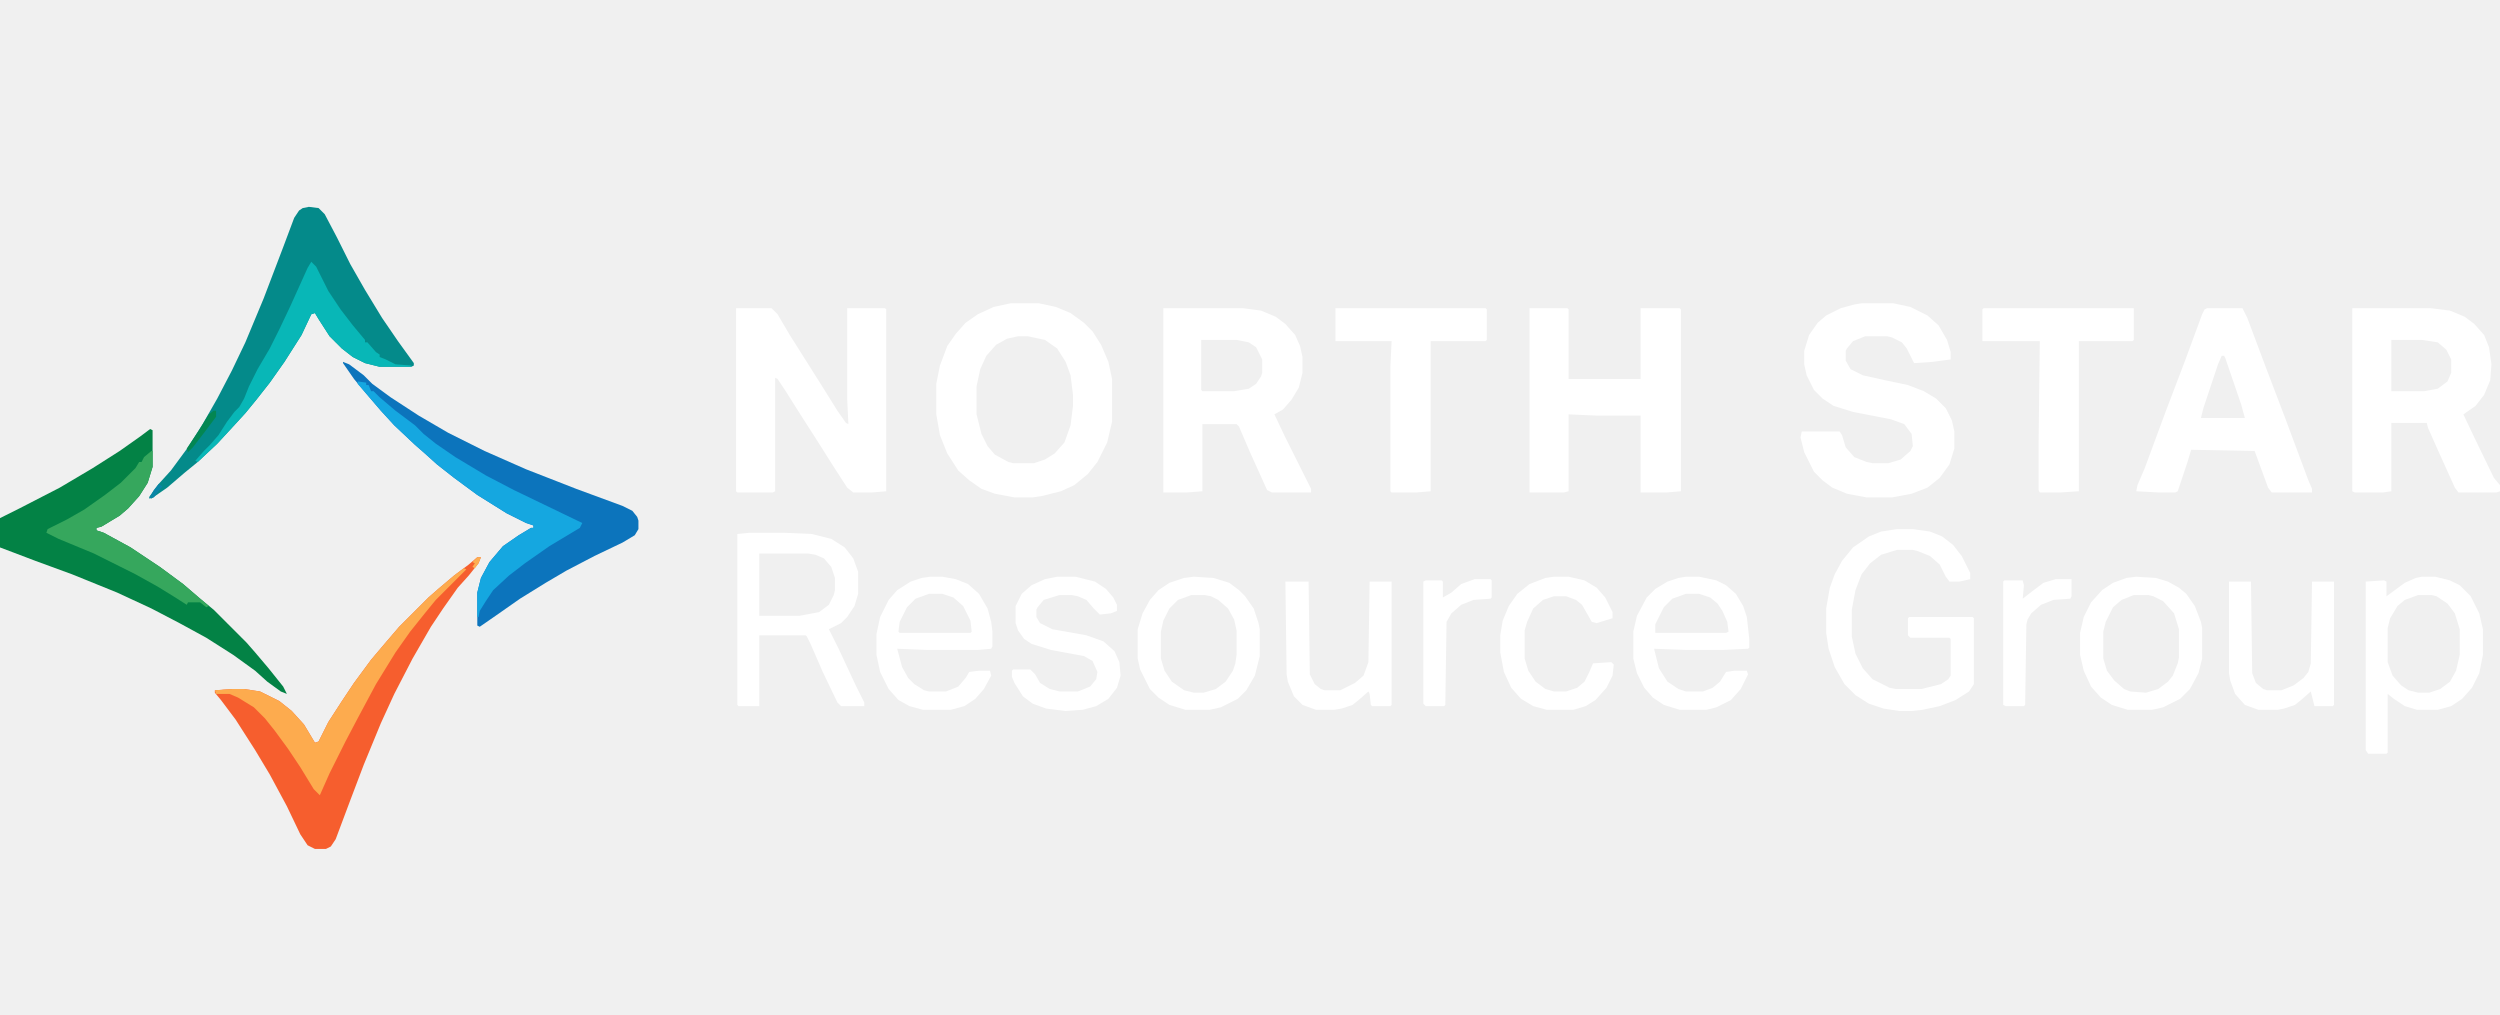
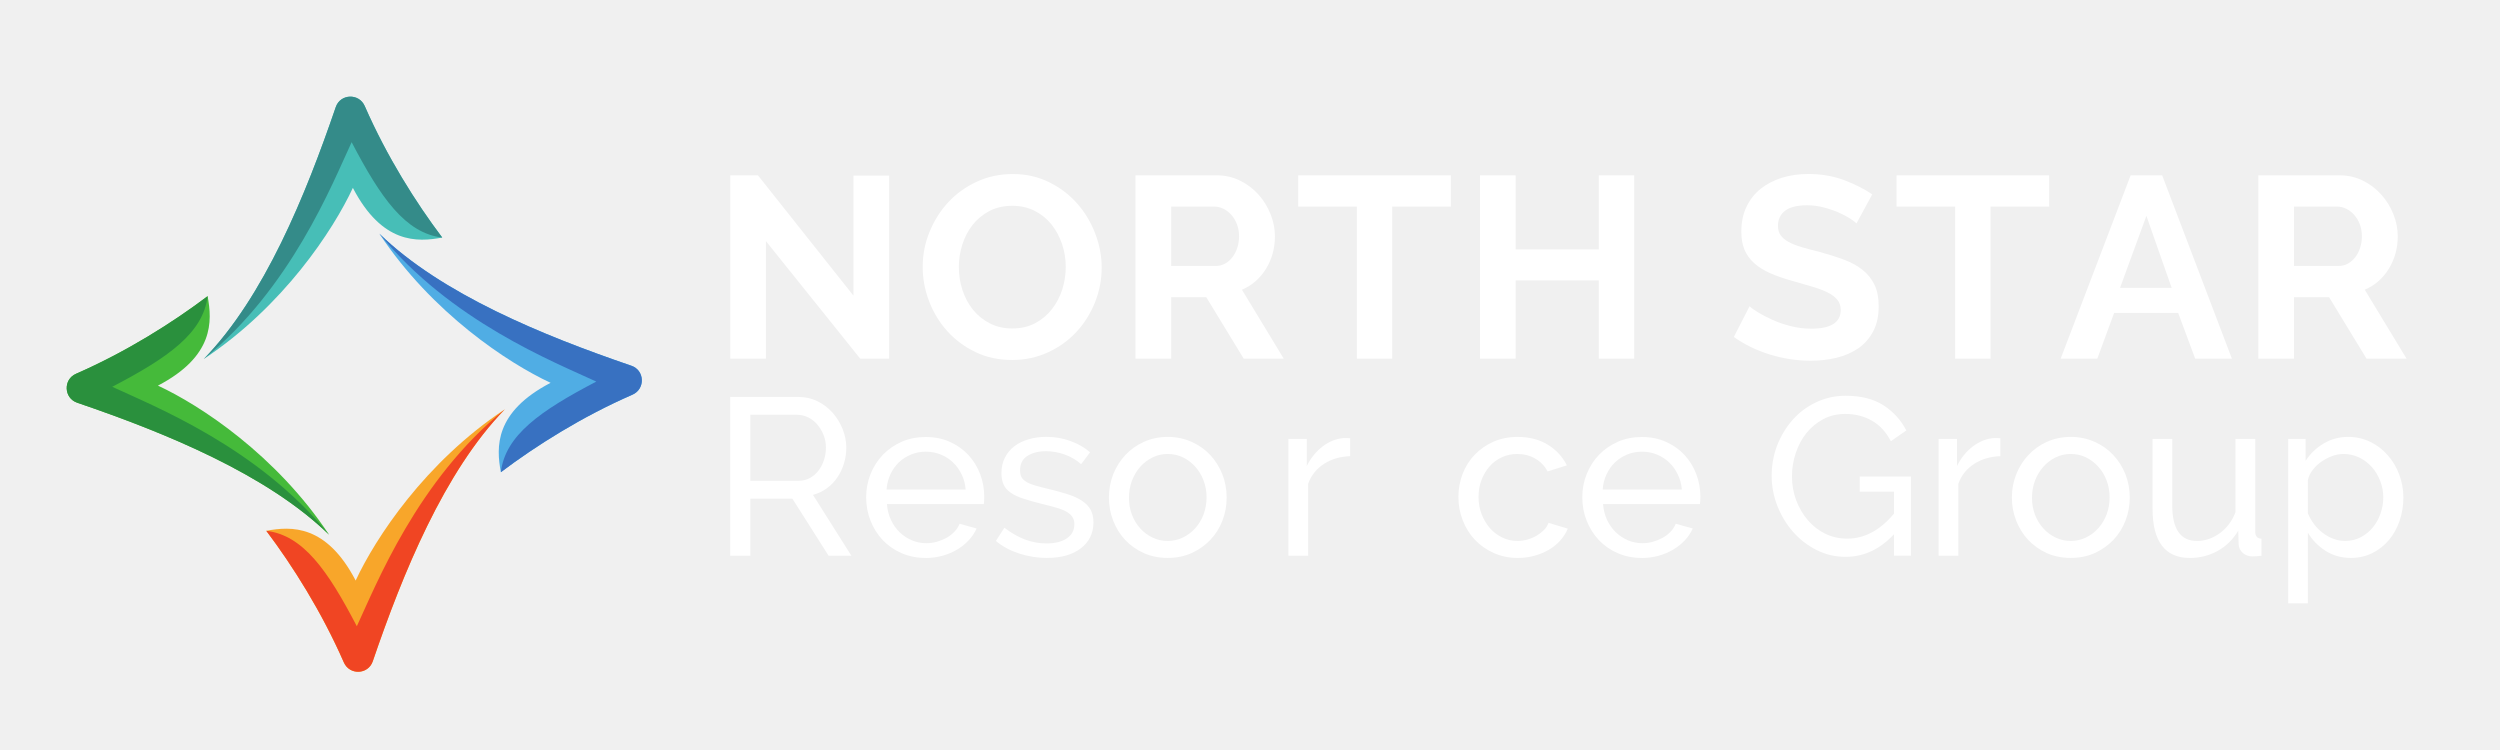
- <svg xmlns="http://www.w3.org/2000/svg" version="1.1" viewBox="0 0 2048 830" width="1400" height="568">
-   <path transform="translate(603,252)" d="m0 0h29l5 5 10 17 24 38 15 24 7 10 2 1-1-21v-74h31l1 1v149l-12 1h-15l-5-4-11-17-12-19-16-25-12-19-6-9-2-1v93l-2 1h-29l-1-1z" fill="#FFFFFF" />
-   <path transform="translate(828,248)" d="m0 0h23l14 3 12 5 11 8 7 7 7 11 6 14 3 14v35l-4 17-8 16-8 10-11 9-11 5-16 4-7 1h-15l-16-3-11-4-10-7-9-8-9-14-6-15-3-17v-25l3-15 6-16 7-10 8-9 10-7 13-6zm6 27-9 2-9 5-8 9-5 11-3 14v23l4 16 5 10 6 7 11 6 4 1h17l9-3 8-5 8-9 5-14 2-16v-9l-2-16-4-11-7-11-10-7-14-3z" fill="#FFFFFF" />
-   <path transform="translate(1927,252)" d="m0 0h64l16 2 12 5 8 6 8 9 4 10 2 14-1 13-5 12-7 9-10 7 9 19 16 33 5 6v5l-3 1h-31l-3-4-14-31-8-18-1-4h-29v56l-7 1h-23l-2-1zm32 26v42h27l11-2 8-6 3-7v-11l-4-8-7-6-13-2z" fill="#FFFFFF" />
-   <path transform="translate(953,252)" d="m0 0h65l15 2 12 5 8 6 8 9 4 9 2 9v13l-3 12-6 10-7 8-7 4 9 19 21 42v3h-32l-4-2-14-31-9-21-2-2h-28v55l-13 1h-19zm31 26v41l1 1h26l12-2 6-4 4-6 1-3v-11l-5-10-6-4-10-2z" fill="#FFFFFF" />
-   <path transform="translate(1525,248)" d="m0 0h26l14 3 14 7 9 8 7 12 3 10v6l-15 2-15 1-6-12-4-5-8-4-4-1h-18l-10 4-5 6-1 2v8l4 7 10 5 18 4 19 4 13 5 10 6 8 8 5 10 2 9v14l-4 13-8 11-10 8-13 5-16 3h-21l-16-3-12-5-8-6-7-7-8-16-3-12 1-5h31l2 3 3 10 7 8 10 4 5 1h13l10-3 8-7 2-4-1-10-6-8-11-4-31-6-16-5-9-6-7-7-6-12-2-9v-11l4-13 7-10 7-6 12-6 11-3z" fill="#FFFFFF" />
-   <path transform="translate(1253,252)" d="m0 0h31l1 1v57h59v-58h32l1 1v149l-12 1h-21v-63h-36l-23-1v63l-4 1h-28z" fill="#FFFFFF" />
-   <path transform="translate(391,456)" d="m0 0h3l-2 5-8 10-9 10-12 17-10 15-15 26-15 29-11 24-14 34-11 29-12 32-4 6-4 2h-9l-6-3-6-9-11-23-14-26-12-20-16-25-12-16-5-6v-2l14-1h10l13 2 16 8 10 8 10 11 9 15 3-1 8-16 11-17 10-15 14-19 11-13 12-14 24-24 8-7 13-11 12-9z" fill="#F65E2E" />
-   <path transform="translate(281,296)" d="m0 0 5 2 12 9 7 7 15 11 23 15 24 14 30 15 34 15 41 16 38 14 8 4 4 5 1 3v7l-3 5-10 6-23 11-23 12-17 10-21 13-20 14-13 9-2-1v-27l3-12 7-13 11-13 13-9 10-6h2v-2l-6-2-16-8-24-15-19-14-14-11-10-9-8-7-17-16-11-12-12-14-10-12-9-13z" fill="#0C74BC" />
-   <path transform="translate(253,169)" d="m0 0 8 1 5 5 10 19 11 22 12 21 14 23 13 19 13 18v2l-2 1h-26l-12-3-10-5-9-7-10-10-9-14-3-5-3 1-8 17-14 22-12 17-11 14-9 11-11 12-12 13-16 15-11 9-14 12-13 9-2-1 8-11 10-11 14-19 12-19 12-21 12-23 11-23 15-36 16-42 9-24 4-6 3-2z" fill="#048A8A" />
-   <path transform="translate(123,351)" d="m0 0 2 1v30l-4 13-7 11-9 10-7 6-15 9-4 1v2l6 2 22 12 24 16 19 14 14 12 11 9 27 27 7 8 11 13 12 15 3 6-5-2-11-8-10-9-18-13-22-14-22-12-23-12-28-13-37-15-30-11-29-11v-24l16-8 33-17 27-16 22-14 17-12z" fill="#038245" />
-   <path transform="translate(1808,252)" d="m0 0h29l4 8 15 40 16 42 19 51 3 7v3h-33l-3-4-11-30-52-1-3 10-8 24-2 1h-13l-19-1 1-5 6-14 17-46 16-42 14-38 2-4zm12 39-3 7-12 36-2 8h36l-3-11-13-38-1-2z" fill="#FFFFFF" />
-   <path transform="translate(1094,252)" d="m0 0h123l1 1v25l-1 1h-45v123l-12 1h-20l-1-1v-102l1-21h-46z" fill="#FFFFFF" />
-   <path transform="translate(1625,252)" d="m0 0h123v26l-1 1h-44v123l-15 1h-17l-1-2v-37l1-85h-47v-26z" fill="#FFFFFF" />
-   <path transform="translate(1554,433)" d="m0 0h13l14 2 10 4 9 7 7 9 7 14v5l-9 2h-8l-3-4-5-10-8-7-10-4-4-1h-13l-13 4-9 7-7 9-5 13-3 16v22l3 14 6 12 8 9 14 7 5 1h21l16-4 6-4 2-3v-30l-1-1h-32l-2-2v-14l1-1h52l1 1v54l-4 6-11 7-13 5-14 3-9 1h-10l-13-2-12-4-11-7-9-9-8-14-5-15-2-13v-20l3-17 4-11 6-11 9-11 13-9 10-4z" fill="#FFFFFF" />
-   <path transform="translate(614,436)" d="m0 0h28l23 1 16 4 11 7 7 9 4 11v18l-3 10-6 9-5 5-10 5 8 16 14 30 7 14v3h-19l-3-3-12-25-10-23-3-6-1-1h-38v58h-17l-1-1v-140zm8 17v51h33l16-3 8-6 4-8 1-4v-10l-3-9-6-7-7-3-6-1z" fill="#FFFFFF" />
-   <path transform="translate(1984,472)" d="m0 0h11l12 3 8 4 9 9 7 14 3 13v21l-3 15-6 12-8 9-9 6-11 3h-17l-10-3-9-6-5-4v48l-1 1h-15l-2-3v-138l15-1 2 1v12l15-11 9-4zm-3 15-11 4-6 5-6 10-2 8v28l4 11 7 8 6 4 8 2h9l9-3 8-6 5-9 3-13v-21l-4-13-6-8-9-6-4-1z" fill="#FFFFFF" />
-   <path transform="translate(762,472)" d="m0 0h10l11 2 10 4 9 8 7 12 3 11 1 8v12l-1 2-11 1h-41l-25-1 4 15 5 9 5 5 8 5 4 1h14l10-4 6-7 3-5 8-1h9l1 4-6 11-7 8-9 6-11 3h-23l-11-3-9-5-8-9-7-14-3-14v-17l3-14 7-14 7-8 11-7 9-3zm-1 14-11 4-7 7-6 12-1 8 1 1h58l1-1-1-9-6-12-8-7-9-3z" fill="#FFFFFF" />
-   <path transform="translate(1381,472)" d="m0 0h11l14 3 8 4 8 7 6 10 3 9 2 18v7l-1 1-21 1h-29l-27-1 4 16 7 11 9 6 6 2h14l8-3 6-5 5-8 7-1h10l1 3-6 12-8 9-12 6-8 2h-22l-13-4-9-6-7-8-6-12-3-12v-22l3-13 8-15 7-7 10-6 9-3zm0 14-11 4-7 7-7 14v7h58l2-1-1-8-4-9-4-6-6-5-9-3z" fill="#FFFFFF" />
-   <path transform="translate(978,472)" d="m0 0 16 1 13 4 8 6 5 5 7 10 4 12 1 5v22l-4 16-7 12-7 7-14 7-9 2h-20l-13-4-9-6-7-7-8-16-2-9v-24l4-13 6-11 7-8 9-6 12-4zm-2 15-11 4-7 7-5 10-2 9v22l3 10 6 9 10 7 8 2h8l10-3 8-6 6-9 2-6 1-7v-20l-2-9-5-9-8-7-6-3-5-1z" fill="#FFFFFF" />
-   <path transform="translate(1750,472)" d="m0 0 16 1 10 3 9 5 6 5 7 10 5 13 1 5v25l-3 12-7 13-8 8-14 7-9 2h-20l-13-4-9-6-8-9-6-13-3-13v-18l3-13 6-12 9-10 9-6 11-4zm-2 15-10 4-7 6-6 12-2 8v22l3 10 6 8 8 7 5 2 13 1 10-3 8-6 4-5 4-10 1-5v-23l-4-13-9-10-8-4-4-1z" fill="#FFFFFF" />
-   <path transform="translate(866,472)" d="m0 0h15l16 4 9 6 6 7 3 6v5l-5 2-9 1-5-5-6-7-7-3-5-1h-10l-13 4-5 6-1 2v6l3 5 10 5 28 5 14 5 9 8 4 9 1 11-3 10-7 9-10 6-11 3-14 1-16-2-11-4-8-6-7-11-2-5v-5l1-1h14l4 4 4 7 8 5 8 2h15l10-4 5-6 1-6-4-9-7-4-27-5-16-5-6-4-5-7-2-6v-14l5-10 8-7 11-5z" fill="#FFFFFF" />
-   <path transform="translate(293,312)" d="m0 0 7 1v2h2l2 5h2l5 5 13 11 16 12 7 7 10 8 16 11 25 15 23 12 56 27-2 4-25 15-20 14-13 10-13 12-6 9-5 8-1 5h-1v-20l3-12 7-13 11-13 13-9 10-6h2v-2l-6-2-16-8-24-15-19-14-14-11-10-9-8-7-17-16-11-12-12-14-7-8z" fill="#15A7E0" />
-   <path transform="translate(1053,476)" d="m0 0h19l1 76 4 8 5 4 3 1h13l12-6 7-6 4-11 1-66h18v101l-1 1h-15l-1-1-1-9-1-2-8 7-5 4-9 3-6 1h-15l-11-4-7-7-5-12-1-6z" fill="#FFFFFF" />
-   <path transform="translate(1826,476)" d="m0 0h18l1 75 3 8 6 5 3 1h12l10-4 8-6 4-5 2-7 1-67h18v101l-1 1h-15l-3-12-8 7-5 4-9 3-5 1h-16l-11-4-8-9-4-11-1-6z" fill="#FFFFFF" />
-   <path transform="translate(380,465)" d="m0 0 2 1-25 25-9 11-12 15-12 17-16 26-15 28-10 19-13 26-8 18-5-5-11-18-10-15-11-15-8-10-9-9-13-8-7-3h-11l-1-3 14-1h10l13 2 16 8 10 8 10 11 9 15 3-1 8-16 11-17 10-15 14-19 11-13 12-14 24-24 8-7 13-11z" fill="#FDAB4E" />
-   <path transform="translate(1273,472)" d="m0 0h12l13 3 10 6 7 8 6 12v5l-13 4-4-1-8-14-5-4-8-3h-10l-9 3-8 7-5 11-2 7v23l3 10 6 9 8 6 7 2h10l9-3 6-5 4-8 3-7 15-1 2 2-1 9-5 10-9 10-8 5-10 3h-22l-11-3-10-6-8-9-6-13-3-16v-14l2-12 5-12 7-10 10-8 13-5z" fill="#FFFFFF" />
-   <path transform="translate(255,214)" d="m0 0 4 4 10 20 10 15 10 13 10 12v2h2l7 8 3 2v2l5 2 8 4 13 1v1h-26l-12-3-10-5-9-7-10-10-9-14-3-5-3 1-8 17-14 22-12 17-11 14-9 11-11 12-12 13-16 15-2-1 7-8 5-5 7-8 7-11 6-8 4-4 4-7 4-10 7-14 10-17 8-16 9-19 14-31z" fill="#08B7B7" />
-   <path transform="translate(124,369)" d="m0 0h1v13l-4 13-7 11-9 10-7 6-15 9-4 1v2l6 2 22 12 24 16 19 14 21 18-2 1-5-4h-10l-1 2-11-7-13-8-18-10-34-17-29-12-10-5 1-3 16-8 14-8 17-12 13-10 12-12 3-5h2l2-4z" fill="#36A75D" />
-   <path transform="translate(1684,474)" d="m0 0h13v14l-1 2-14 1-10 4-8 7-3 5-1 4-1 66-1 1h-15l-2-1v-101l1-1h15l1 4-1 11 9-7 8-6z" fill="#FFFFFF" />
-   <path transform="translate(1208,474)" d="m0 0h13l1 1v14l-1 1-14 1-10 4-8 7-4 7-1 68-1 1h-15l-2-2v-100l2-1h13l1 1v13l7-4 8-7z" fill="#FFFFFF" />
-   <path transform="translate(175,336)" d="m0 0h2v5l-9 12-10 13-4 4-1-3 10-15 8-13z" fill="#038652" />
-   <path transform="translate(130,396)" d="m0 0 3 2-7 9-4 1 4-7z" fill="#0985A6" />
-   <path transform="translate(391,456)" d="m0 0h3l-2 5-3 4-2-1 2-3-2-1z" fill="#FDAE52" />
+ <svg xmlns="http://www.w3.org/2000/svg" width="150pt" height="45pt" viewBox="0 0 150 45">
+   <defs>
+     <clipPath id="d">
+       <path d="m135 10h9.398v12h-9.398z" />
+     </clipPath>
+     <clipPath id="c">
+       <path d="m137 26h7.398v11h-7.398z" />
+     </clipPath>
+     <clipPath id="b">
+       <path d="m15 24h16v16.309h-16z" />
+     </clipPath>
+     <clipPath id="a">
+       <path d="m12 5.797h15v16.203h-15z" />
+     </clipPath>
+   </defs>
+   <path d="m45.957 14.469v7.051h-2.141v-11h1.66l5.731 7.219v-7.203h2.141v10.984h-1.734z" fill="#fff" />
+   <path d="m57.531 16.02c0 0.477 0.07 0.934 0.215 1.379 0.145 0.445 0.355 0.836 0.629 1.18 0.273 0.34 0.609 0.613 1.008 0.82 0.398 0.207 0.848 0.309 1.355 0.309 0.516 0 0.973-0.105 1.371-0.316s0.734-0.492 1.008-0.844c0.273-0.352 0.48-0.746 0.621-1.188 0.137-0.438 0.207-0.887 0.207-1.34 0-0.477-0.074-0.934-0.223-1.379-0.152-0.445-0.363-0.836-0.637-1.18-0.273-0.34-0.609-0.609-1.008-0.812-0.398-0.199-0.844-0.301-1.34-0.301-0.516 0-0.977 0.105-1.379 0.316-0.402 0.211-0.738 0.492-1.008 0.836-0.27 0.348-0.473 0.742-0.613 1.18-0.137 0.438-0.207 0.887-0.207 1.34m3.191 5.578c-0.805 0-1.535-0.156-2.191-0.473-0.656-0.312-1.219-0.734-1.691-1.254-0.469-0.523-0.832-1.117-1.09-1.789s-0.387-1.359-0.387-2.062c0-0.734 0.133-1.438 0.41-2.106 0.273-0.672 0.648-1.266 1.129-1.785 0.48-0.516 1.051-0.926 1.715-1.23 0.66-0.305 1.379-0.457 2.152-0.457 0.797 0 1.52 0.164 2.176 0.488 0.656 0.324 1.219 0.75 1.684 1.277 0.465 0.527 0.824 1.125 1.082 1.797 0.258 0.672 0.391 1.355 0.391 2.047 0 0.734-0.137 1.434-0.406 2.102-0.27 0.664-0.637 1.254-1.113 1.766-0.477 0.512-1.043 0.918-1.707 1.223-0.66 0.305-1.379 0.457-2.152 0.457" fill="#fff" />
+   <path d="m70.27 15.957h2.68c0.195 0 0.379-0.047 0.551-0.137 0.168-0.094 0.316-0.223 0.441-0.383 0.121-0.16 0.223-0.348 0.293-0.566 0.074-0.215 0.109-0.449 0.109-0.695 0-0.258-0.043-0.496-0.125-0.715-0.082-0.215-0.191-0.402-0.332-0.562-0.141-0.16-0.301-0.285-0.48-0.371-0.18-0.09-0.363-0.133-0.551-0.133h-2.586zm-2.141 5.562v-11h4.867c0.504 0 0.973 0.105 1.402 0.316 0.43 0.211 0.797 0.492 1.109 0.836 0.309 0.348 0.551 0.738 0.727 1.18 0.176 0.438 0.262 0.879 0.262 1.324 0 0.711-0.176 1.359-0.531 1.945-0.359 0.582-0.84 1.004-1.449 1.262l2.508 4.137h-2.402l-2.246-3.688h-2.106v3.688z" fill="#fff" />
+   <path d="m87.051 12.395h-3.519v9.125h-2.121v-9.125h-3.519v-1.875h9.16z" fill="#fff" />
+   <path d="m98.051 10.52v11h-2.121v-4.695h-4.992v4.695h-2.137v-11h2.137v4.445h4.992v-4.445z" fill="#fff" />
+   <path d="m111.39 13.402c-0.074-0.074-0.203-0.172-0.395-0.297-0.191-0.121-0.426-0.246-0.699-0.363-0.273-0.117-0.57-0.219-0.891-0.301-0.32-0.082-0.645-0.125-0.977-0.125-0.59 0-1.027 0.109-1.316 0.324-0.289 0.219-0.434 0.523-0.434 0.914 0 0.227 0.055 0.418 0.164 0.566 0.105 0.148 0.266 0.281 0.473 0.395 0.203 0.113 0.465 0.219 0.781 0.312 0.312 0.09 0.68 0.191 1.094 0.293 0.535 0.145 1.023 0.301 1.461 0.465 0.441 0.164 0.812 0.371 1.117 0.621 0.305 0.246 0.539 0.543 0.707 0.891 0.164 0.344 0.246 0.77 0.246 1.277 0 0.59-0.109 1.094-0.332 1.512-0.223 0.418-0.523 0.758-0.898 1.016-0.379 0.258-0.812 0.445-1.305 0.566-0.488 0.117-1.004 0.176-1.539 0.176-0.828 0-1.645-0.125-2.449-0.371-0.805-0.25-1.531-0.602-2.168-1.055l0.945-1.844c0.09 0.094 0.258 0.215 0.5 0.363 0.246 0.152 0.531 0.301 0.863 0.449 0.328 0.152 0.695 0.277 1.098 0.379 0.402 0.105 0.816 0.156 1.242 0.156 1.176 0 1.766-0.375 1.766-1.129 0-0.238-0.07-0.441-0.203-0.605-0.133-0.164-0.324-0.309-0.574-0.434-0.246-0.125-0.547-0.238-0.898-0.344-0.352-0.102-0.742-0.215-1.176-0.34-0.527-0.145-0.984-0.301-1.371-0.473-0.387-0.168-0.711-0.371-0.969-0.605-0.258-0.23-0.453-0.5-0.582-0.805-0.129-0.305-0.191-0.668-0.191-1.09 0-0.559 0.102-1.055 0.309-1.488s0.492-0.797 0.859-1.086c0.367-0.289 0.793-0.508 1.277-0.66 0.488-0.148 1.008-0.223 1.566-0.223 0.773 0 1.488 0.121 2.141 0.363 0.648 0.242 1.219 0.531 1.703 0.859z" fill="#fff" />
+   <path d="m122.95 12.395h-3.516v9.125h-2.125v-9.125h-3.516v-1.875h9.156z" fill="#fff" />
+   <path d="m130.3 17.273-1.516-4.32-1.582 4.32zm-2.461-6.754h1.891l4.184 11h-2.203l-1.02-2.742h-3.844l-1.008 2.742h-2.199z" fill="#fff" />
+   <g clip-path="url(#d)">
+     <path d="m137.64 15.957h2.68c0.195 0 0.379-0.047 0.551-0.137 0.168-0.094 0.316-0.223 0.441-0.383s0.223-0.348 0.293-0.566c0.074-0.215 0.109-0.449 0.109-0.695 0-0.258-0.043-0.496-0.125-0.715-0.082-0.215-0.191-0.402-0.332-0.562-0.141-0.16-0.301-0.285-0.48-0.371-0.18-0.09-0.363-0.133-0.551-0.133h-2.586zm-2.141 5.562v-11h4.867c0.504 0 0.973 0.105 1.402 0.316 0.43 0.211 0.797 0.492 1.105 0.836 0.312 0.348 0.555 0.738 0.73 1.18 0.176 0.438 0.262 0.879 0.262 1.324 0 0.711-0.176 1.359-0.531 1.945-0.359 0.582-0.84 1.004-1.449 1.262l2.508 4.137h-2.402l-2.246-3.688h-2.106v3.688z" fill="#fff" />
+   </g>
+   <path d="m45.02 28.848h2.883c0.25 0 0.477-0.055 0.68-0.16 0.199-0.109 0.371-0.254 0.516-0.438 0.145-0.184 0.254-0.395 0.336-0.637 0.078-0.242 0.121-0.492 0.121-0.754 0-0.266-0.047-0.52-0.141-0.758-0.094-0.234-0.219-0.445-0.375-0.629-0.16-0.184-0.34-0.328-0.551-0.43-0.211-0.102-0.434-0.156-0.664-0.156h-2.805zm-1.207 4.496v-9.527h4.078c0.422 0 0.809 0.086 1.16 0.258 0.355 0.176 0.656 0.41 0.914 0.699 0.254 0.293 0.453 0.617 0.598 0.98 0.141 0.363 0.215 0.73 0.215 1.105 0 0.332-0.047 0.652-0.145 0.961-0.094 0.309-0.227 0.59-0.402 0.84-0.172 0.25-0.383 0.465-0.629 0.645-0.246 0.176-0.523 0.309-0.824 0.387l2.305 3.652h-1.367l-2.172-3.422h-2.523v3.422z" fill="#fff" />
+   <path d="m57.941 29.371c-0.027-0.332-0.109-0.637-0.25-0.918-0.137-0.285-0.312-0.523-0.523-0.719-0.207-0.199-0.453-0.352-0.73-0.465s-0.574-0.168-0.887-0.168-0.605 0.055-0.883 0.168c-0.277 0.113-0.523 0.27-0.734 0.469-0.207 0.203-0.379 0.441-0.508 0.719-0.129 0.277-0.207 0.582-0.234 0.914zm-2.402 4.106c-0.527 0-1.012-0.098-1.449-0.289s-0.812-0.453-1.129-0.785c-0.312-0.332-0.555-0.719-0.73-1.16-0.172-0.441-0.262-0.91-0.262-1.402 0-0.492 0.09-0.957 0.262-1.395 0.176-0.438 0.422-0.824 0.738-1.156 0.32-0.328 0.695-0.59 1.133-0.785 0.441-0.191 0.922-0.285 1.449-0.285 0.531 0 1.012 0.098 1.445 0.293 0.434 0.199 0.801 0.457 1.105 0.785 0.305 0.328 0.539 0.707 0.707 1.141 0.164 0.434 0.246 0.883 0.246 1.348 0 0.102 0 0.188-0.008 0.27-0.004 0.082-0.008 0.145-0.02 0.188h-5.809c0.027 0.348 0.105 0.668 0.242 0.953 0.133 0.285 0.309 0.531 0.52 0.738 0.215 0.207 0.461 0.367 0.734 0.484 0.273 0.113 0.559 0.172 0.863 0.172 0.215 0 0.426-0.027 0.633-0.086 0.207-0.059 0.398-0.137 0.578-0.234 0.176-0.098 0.336-0.219 0.473-0.363 0.141-0.145 0.246-0.305 0.316-0.484l1.02 0.285c-0.117 0.258-0.273 0.496-0.477 0.711-0.199 0.215-0.434 0.398-0.695 0.555-0.266 0.156-0.559 0.281-0.879 0.371-0.324 0.086-0.66 0.133-1.008 0.133" fill="#fff" />
+   <path d="m62.824 33.477c-0.562 0-1.117-0.086-1.664-0.262-0.543-0.176-1.012-0.426-1.406-0.758l0.508-0.793c0.41 0.312 0.824 0.551 1.234 0.707 0.414 0.156 0.848 0.234 1.301 0.234 0.512 0 0.918-0.102 1.215-0.305 0.301-0.199 0.449-0.484 0.449-0.852 0-0.168-0.039-0.316-0.121-0.434-0.078-0.121-0.199-0.227-0.359-0.316-0.16-0.09-0.367-0.172-0.617-0.242-0.25-0.07-0.543-0.148-0.871-0.227-0.422-0.109-0.785-0.211-1.09-0.309-0.305-0.098-0.555-0.215-0.75-0.352-0.199-0.133-0.34-0.293-0.43-0.48s-0.137-0.422-0.137-0.699c0-0.348 0.07-0.66 0.211-0.934 0.137-0.273 0.328-0.5 0.57-0.684 0.242-0.184 0.523-0.32 0.852-0.414 0.324-0.098 0.68-0.145 1.055-0.145 0.527 0 1.02 0.086 1.477 0.258 0.453 0.168 0.84 0.395 1.152 0.668l-0.535 0.711c-0.297-0.258-0.629-0.453-0.996-0.582-0.367-0.129-0.742-0.195-1.125-0.195-0.43 0-0.793 0.094-1.094 0.277-0.301 0.184-0.449 0.477-0.449 0.879 0 0.16 0.027 0.293 0.086 0.402 0.059 0.105 0.156 0.199 0.289 0.281 0.133 0.082 0.305 0.152 0.516 0.215s0.465 0.129 0.758 0.199c0.465 0.109 0.871 0.219 1.215 0.332 0.344 0.109 0.633 0.242 0.859 0.395 0.227 0.152 0.398 0.332 0.512 0.535 0.109 0.207 0.168 0.457 0.168 0.754 0 0.652-0.254 1.172-0.754 1.555-0.5 0.387-1.176 0.578-2.027 0.578" fill="#fff" />
+   <path d="m67.738 29.867c0 0.367 0.059 0.707 0.18 1.02 0.121 0.312 0.285 0.586 0.496 0.816 0.211 0.234 0.457 0.418 0.738 0.551 0.281 0.137 0.586 0.203 0.906 0.203 0.324 0 0.625-0.066 0.906-0.203 0.281-0.133 0.531-0.316 0.746-0.555 0.215-0.238 0.383-0.516 0.504-0.832 0.117-0.32 0.18-0.66 0.18-1.027 0-0.359-0.062-0.695-0.18-1.012-0.121-0.32-0.289-0.598-0.504-0.832-0.215-0.238-0.465-0.426-0.746-0.559s-0.582-0.199-0.906-0.199c-0.32 0-0.621 0.066-0.906 0.207-0.281 0.137-0.527 0.328-0.738 0.562-0.211 0.238-0.375 0.516-0.496 0.832s-0.18 0.66-0.18 1.027m2.324 3.609c-0.527 0-1.008-0.098-1.441-0.293-0.438-0.199-0.809-0.465-1.117-0.793-0.309-0.332-0.547-0.719-0.715-1.156-0.172-0.438-0.254-0.898-0.254-1.379 0-0.492 0.086-0.957 0.258-1.398 0.176-0.438 0.418-0.824 0.727-1.152 0.309-0.332 0.68-0.598 1.113-0.793 0.434-0.195 0.91-0.297 1.43-0.297 0.52 0 0.996 0.102 1.434 0.297 0.438 0.195 0.812 0.461 1.121 0.793 0.305 0.328 0.547 0.715 0.723 1.152 0.172 0.441 0.258 0.906 0.258 1.398 0 0.48-0.082 0.941-0.25 1.379-0.172 0.438-0.41 0.824-0.727 1.156-0.312 0.328-0.688 0.594-1.121 0.793-0.434 0.195-0.914 0.293-1.441 0.293" fill="#fff" />
+   <path d="m81.008 27.371c-0.59 0.02-1.113 0.168-1.562 0.457-0.449 0.285-0.77 0.684-0.957 1.195v4.32h-1.184v-7.008h1.102v1.625c0.242-0.484 0.559-0.875 0.953-1.176 0.395-0.297 0.812-0.465 1.262-0.5h0.227c0.062 0 0.117 0.004 0.16 0.012z" fill="#fff" />
+   <path d="m87.504 29.828c0-0.492 0.086-0.957 0.254-1.398 0.172-0.438 0.41-0.82 0.727-1.145 0.312-0.328 0.684-0.586 1.117-0.781 0.434-0.191 0.922-0.289 1.457-0.289 0.699 0 1.301 0.156 1.805 0.465 0.504 0.309 0.891 0.723 1.148 1.242l-1.156 0.363c-0.176-0.332-0.426-0.59-0.75-0.773-0.32-0.184-0.68-0.273-1.074-0.273-0.32 0-0.625 0.062-0.91 0.191-0.289 0.133-0.535 0.312-0.738 0.543-0.207 0.234-0.371 0.508-0.492 0.82s-0.18 0.656-0.18 1.035c0 0.367 0.062 0.711 0.188 1.031s0.293 0.602 0.504 0.84c0.211 0.234 0.457 0.422 0.738 0.555 0.281 0.137 0.582 0.203 0.906 0.203 0.203 0 0.41-0.031 0.609-0.086 0.203-0.059 0.387-0.137 0.551-0.238 0.164-0.098 0.309-0.211 0.438-0.34 0.125-0.129 0.211-0.273 0.266-0.422l1.156 0.348c-0.109 0.258-0.258 0.496-0.453 0.711-0.191 0.215-0.418 0.398-0.676 0.551-0.258 0.152-0.547 0.273-0.867 0.363-0.316 0.086-0.648 0.133-1 0.133-0.523 0-1.008-0.098-1.445-0.297-0.441-0.195-0.816-0.461-1.129-0.789-0.312-0.332-0.559-0.719-0.73-1.164-0.176-0.441-0.262-0.906-0.262-1.398" fill="#fff" />
+   <path d="m100.91 29.371c-0.027-0.332-0.109-0.637-0.25-0.918-0.137-0.285-0.312-0.523-0.523-0.719-0.211-0.199-0.453-0.352-0.73-0.465s-0.574-0.168-0.887-0.168-0.609 0.055-0.887 0.168c-0.277 0.113-0.52 0.27-0.73 0.469-0.211 0.203-0.379 0.441-0.508 0.719-0.133 0.277-0.211 0.582-0.234 0.914zm-2.402 4.106c-0.531 0-1.012-0.098-1.449-0.289s-0.816-0.453-1.129-0.785c-0.312-0.332-0.555-0.719-0.73-1.16-0.176-0.441-0.262-0.91-0.262-1.402 0-0.492 0.086-0.957 0.262-1.395s0.422-0.824 0.738-1.156c0.316-0.328 0.695-0.59 1.133-0.785 0.438-0.191 0.922-0.285 1.449-0.285 0.527 0 1.008 0.098 1.441 0.293 0.438 0.199 0.805 0.457 1.109 0.785 0.305 0.328 0.539 0.707 0.703 1.141 0.168 0.434 0.25 0.883 0.25 1.348 0 0.102-0.004 0.188-0.008 0.27-0.004 0.082-0.012 0.145-0.02 0.188h-5.812c0.027 0.348 0.109 0.668 0.242 0.953 0.137 0.285 0.309 0.531 0.523 0.738 0.215 0.207 0.461 0.367 0.73 0.484 0.273 0.113 0.562 0.172 0.867 0.172 0.215 0 0.426-0.027 0.629-0.086 0.207-0.059 0.398-0.137 0.578-0.234 0.18-0.098 0.34-0.219 0.477-0.363 0.141-0.145 0.242-0.305 0.316-0.484l1.02 0.285c-0.117 0.258-0.273 0.496-0.477 0.711-0.203 0.215-0.434 0.398-0.699 0.555-0.262 0.156-0.555 0.281-0.879 0.371-0.32 0.086-0.656 0.133-1.004 0.133" fill="#fff" />
+   <path d="m113.64 32.055c-0.844 0.902-1.809 1.355-2.902 1.355-0.633 0-1.223-0.141-1.762-0.418-0.543-0.277-1.008-0.641-1.402-1.094-0.395-0.449-0.703-0.969-0.934-1.547-0.227-0.582-0.34-1.184-0.34-1.801 0-0.645 0.109-1.254 0.332-1.832 0.227-0.574 0.535-1.086 0.926-1.527 0.395-0.445 0.863-0.797 1.41-1.055 0.547-0.258 1.137-0.391 1.77-0.391 0.926 0 1.684 0.195 2.277 0.578 0.594 0.387 1.047 0.887 1.363 1.504l-0.926 0.645c-0.289-0.555-0.668-0.969-1.145-1.234-0.473-0.27-1.004-0.402-1.594-0.402-0.484 0-0.922 0.105-1.316 0.312-0.395 0.211-0.73 0.488-1.008 0.832-0.277 0.344-0.492 0.746-0.641 1.195-0.152 0.453-0.23 0.918-0.23 1.402 0 0.512 0.086 0.992 0.254 1.441 0.172 0.453 0.406 0.852 0.699 1.195 0.297 0.344 0.645 0.617 1.047 0.812 0.402 0.195 0.84 0.293 1.316 0.293 1.035 0 1.973-0.5 2.805-1.5v-1.316h-2.055v-0.91h3.074v4.75h-1.02z" fill="#fff" />
+   <path d="m120.02 27.371c-0.59 0.02-1.109 0.168-1.562 0.457-0.449 0.285-0.77 0.684-0.957 1.195v4.32h-1.184v-7.008h1.102v1.625c0.242-0.484 0.559-0.875 0.953-1.176 0.395-0.297 0.812-0.465 1.262-0.5h0.227c0.062 0 0.117 0.004 0.16 0.012z" fill="#fff" />
+   <path d="m121.92 29.867c0 0.367 0.062 0.707 0.18 1.02 0.121 0.312 0.289 0.586 0.5 0.816 0.207 0.234 0.453 0.418 0.738 0.551 0.281 0.137 0.582 0.203 0.906 0.203 0.32 0 0.621-0.066 0.906-0.203 0.277-0.133 0.527-0.316 0.742-0.555 0.215-0.238 0.383-0.516 0.504-0.832 0.121-0.32 0.18-0.66 0.18-1.027 0-0.359-0.059-0.695-0.18-1.012-0.121-0.32-0.289-0.598-0.504-0.832-0.215-0.238-0.465-0.426-0.742-0.559-0.285-0.133-0.586-0.199-0.906-0.199-0.324 0-0.625 0.066-0.906 0.207-0.285 0.137-0.531 0.328-0.738 0.562-0.211 0.238-0.379 0.516-0.5 0.832-0.117 0.316-0.18 0.66-0.18 1.027m2.324 3.609c-0.531 0-1.012-0.098-1.445-0.293-0.434-0.199-0.805-0.465-1.113-0.793-0.309-0.332-0.547-0.719-0.719-1.156-0.168-0.438-0.254-0.898-0.254-1.379 0-0.492 0.086-0.957 0.262-1.398 0.176-0.438 0.414-0.824 0.727-1.152 0.305-0.332 0.676-0.598 1.109-0.793 0.438-0.195 0.914-0.297 1.434-0.297 0.516 0 0.996 0.102 1.434 0.297 0.438 0.195 0.812 0.461 1.121 0.793 0.309 0.328 0.551 0.715 0.727 1.152 0.172 0.441 0.258 0.906 0.258 1.398 0 0.48-0.082 0.941-0.254 1.379-0.168 0.438-0.41 0.824-0.723 1.156-0.316 0.328-0.688 0.594-1.121 0.793-0.434 0.195-0.918 0.293-1.441 0.293" fill="#fff" />
+   <path d="m131.38 33.477c-0.734 0-1.289-0.246-1.664-0.738-0.375-0.492-0.562-1.227-0.562-2.199v-4.203h1.18v3.973c0 1.434 0.496 2.148 1.488 2.148 0.484 0 0.938-0.156 1.363-0.465 0.426-0.309 0.742-0.73 0.945-1.266v-4.391h1.184v5.559c0 0.277 0.125 0.418 0.375 0.43v1.02c-0.137 0.016-0.242 0.027-0.316 0.031s-0.148 0.008-0.223 0.008c-0.23 0-0.426-0.07-0.582-0.207-0.156-0.141-0.238-0.312-0.25-0.52l-0.023-0.816c-0.316 0.527-0.727 0.934-1.238 1.215-0.508 0.281-1.066 0.422-1.676 0.422" fill="#fff" />
+   <g clip-path="url(#c)">
+     <path d="m140.7 32.457c0.348 0 0.664-0.074 0.945-0.223s0.523-0.344 0.727-0.59c0.199-0.246 0.355-0.523 0.461-0.84 0.109-0.312 0.164-0.633 0.164-0.965 0-0.348-0.066-0.684-0.191-1s-0.293-0.594-0.508-0.832c-0.215-0.234-0.469-0.426-0.758-0.562-0.293-0.141-0.609-0.207-0.945-0.207-0.215 0-0.438 0.043-0.668 0.125-0.227 0.086-0.441 0.199-0.641 0.336-0.203 0.141-0.379 0.305-0.523 0.496-0.148 0.191-0.246 0.395-0.289 0.609v2c0.098 0.234 0.223 0.449 0.375 0.652s0.328 0.375 0.523 0.523c0.195 0.148 0.406 0.266 0.629 0.348 0.227 0.086 0.457 0.129 0.699 0.129m0.363 1.02c-0.582 0-1.094-0.145-1.535-0.43-0.445-0.285-0.797-0.648-1.055-1.086v4.238h-1.18v-9.863h1.043v1.316c0.277-0.43 0.637-0.777 1.082-1.039 0.441-0.266 0.934-0.398 1.469-0.398 0.484 0 0.926 0.102 1.328 0.297 0.402 0.195 0.754 0.461 1.047 0.801 0.297 0.332 0.527 0.719 0.691 1.16 0.164 0.438 0.25 0.895 0.25 1.367 0 0.5-0.078 0.973-0.23 1.414-0.152 0.445-0.367 0.828-0.645 1.156-0.277 0.328-0.609 0.586-0.992 0.777-0.383 0.191-0.809 0.289-1.273 0.289" fill="#fff" />
+   </g>
+   <g clip-path="url(#b)">
+     <path d="m15.977 31.848c1.586 2.106 3.328 4.867 4.652 7.894 0.344 0.785 1.461 0.742 1.738-0.066 1.801-5.281 4.289-11.379 7.922-15.117-4.789 3.176-7.769 7.738-8.949 10.273-1.758-3.367-3.856-3.266-5.363-2.984" fill="#f8a62a" />
+     <path d="m15.977 31.848c1.586 2.106 3.328 4.867 4.652 7.894 0.344 0.785 1.461 0.742 1.738-0.066 1.801-5.281 4.289-11.379 7.922-15.117-5.246 4.258-7.699 10.48-8.879 13.016-1.754-3.367-3.223-5.461-5.434-5.727" fill="#f04523" />
+   </g>
+   <g clip-path="url(#a)">
+     <path d="m26.535 14.254c-1.59-2.106-3.328-4.867-4.652-7.894-0.344-0.781-1.465-0.738-1.738 0.066-1.805 5.281-4.289 11.383-7.922 15.117 4.785-3.176 7.769-7.738 8.949-10.27 1.754 3.367 3.856 3.262 5.363 2.981" fill="#47beb7" />
+     <path d="m26.535 14.254c-1.59-2.106-3.328-4.867-4.652-7.894-0.344-0.781-1.465-0.738-1.738 0.066-1.805 5.281-4.289 11.383-7.922 15.117 5.242-4.258 7.699-10.48 8.875-13.012 1.758 3.363 3.227 5.457 5.438 5.723" fill="#348b89" />
+   </g>
+   <path d="m30.051 28.332c2.109-1.59 4.867-3.332 7.898-4.652 0.781-0.344 0.738-1.465-0.07-1.738-5.281-1.805-11.379-4.289-15.117-7.922 3.176 4.785 7.738 7.769 10.273 8.949-3.367 1.754-3.266 3.856-2.984 5.363" fill="#50ade4" />
+   <path d="m30.051 28.332c2.109-1.59 4.867-3.332 7.898-4.652 0.781-0.344 0.738-1.465-0.07-1.738-5.281-1.805-11.379-4.289-15.117-7.922 4.258 5.242 10.484 7.699 13.016 8.875-3.367 1.758-5.461 3.223-5.727 5.438" fill="#3871c1" />
+   <path d="m12.457 17.77c-2.106 1.59-4.867 3.332-7.894 4.656-0.781 0.34-0.738 1.461 0.07 1.738 5.277 1.801 11.379 4.289 15.113 7.922-3.176-4.789-7.734-7.773-10.27-8.949 3.367-1.758 3.262-3.856 2.981-5.367" fill="#45ba3a" />
+   <path d="m12.457 17.77c-2.106 1.59-4.867 3.332-7.894 4.656-0.781 0.34-0.738 1.461 0.07 1.738 5.277 1.801 11.379 4.289 15.113 7.922-4.258-5.246-10.48-7.699-13.012-8.879 3.363-1.754 5.457-3.223 5.723-5.438" fill="#2a903d" />
</svg>
